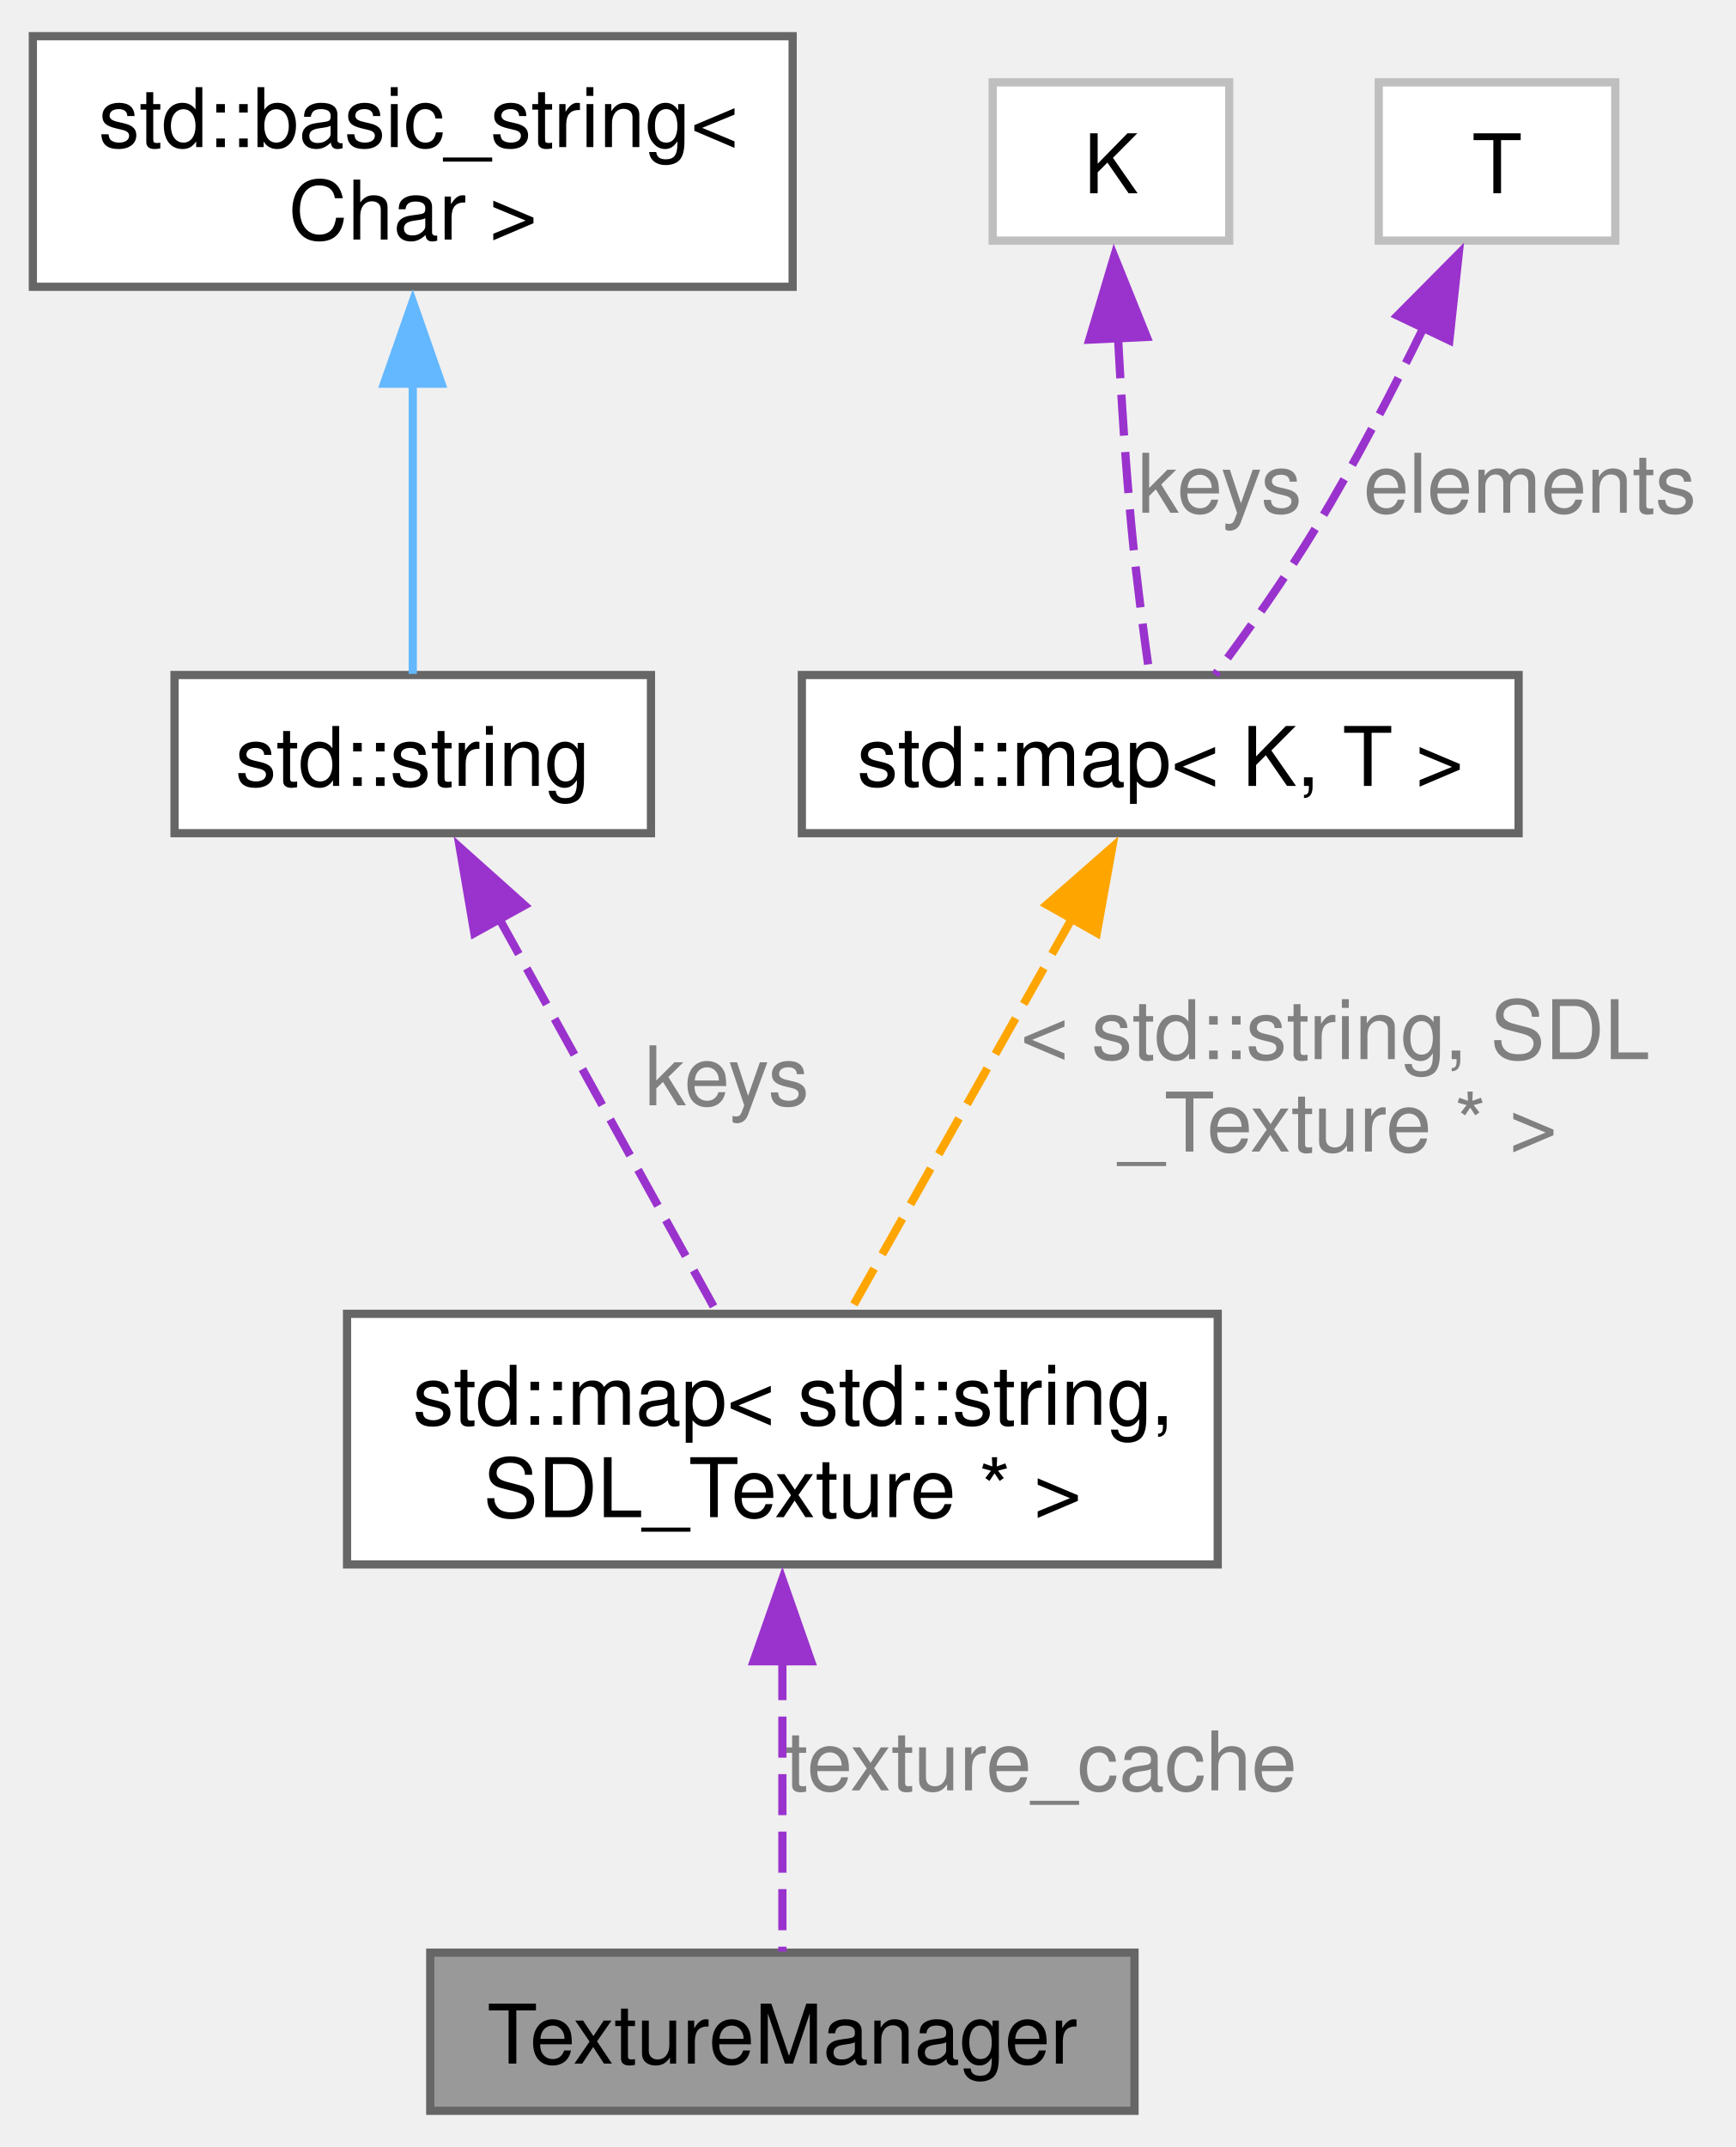
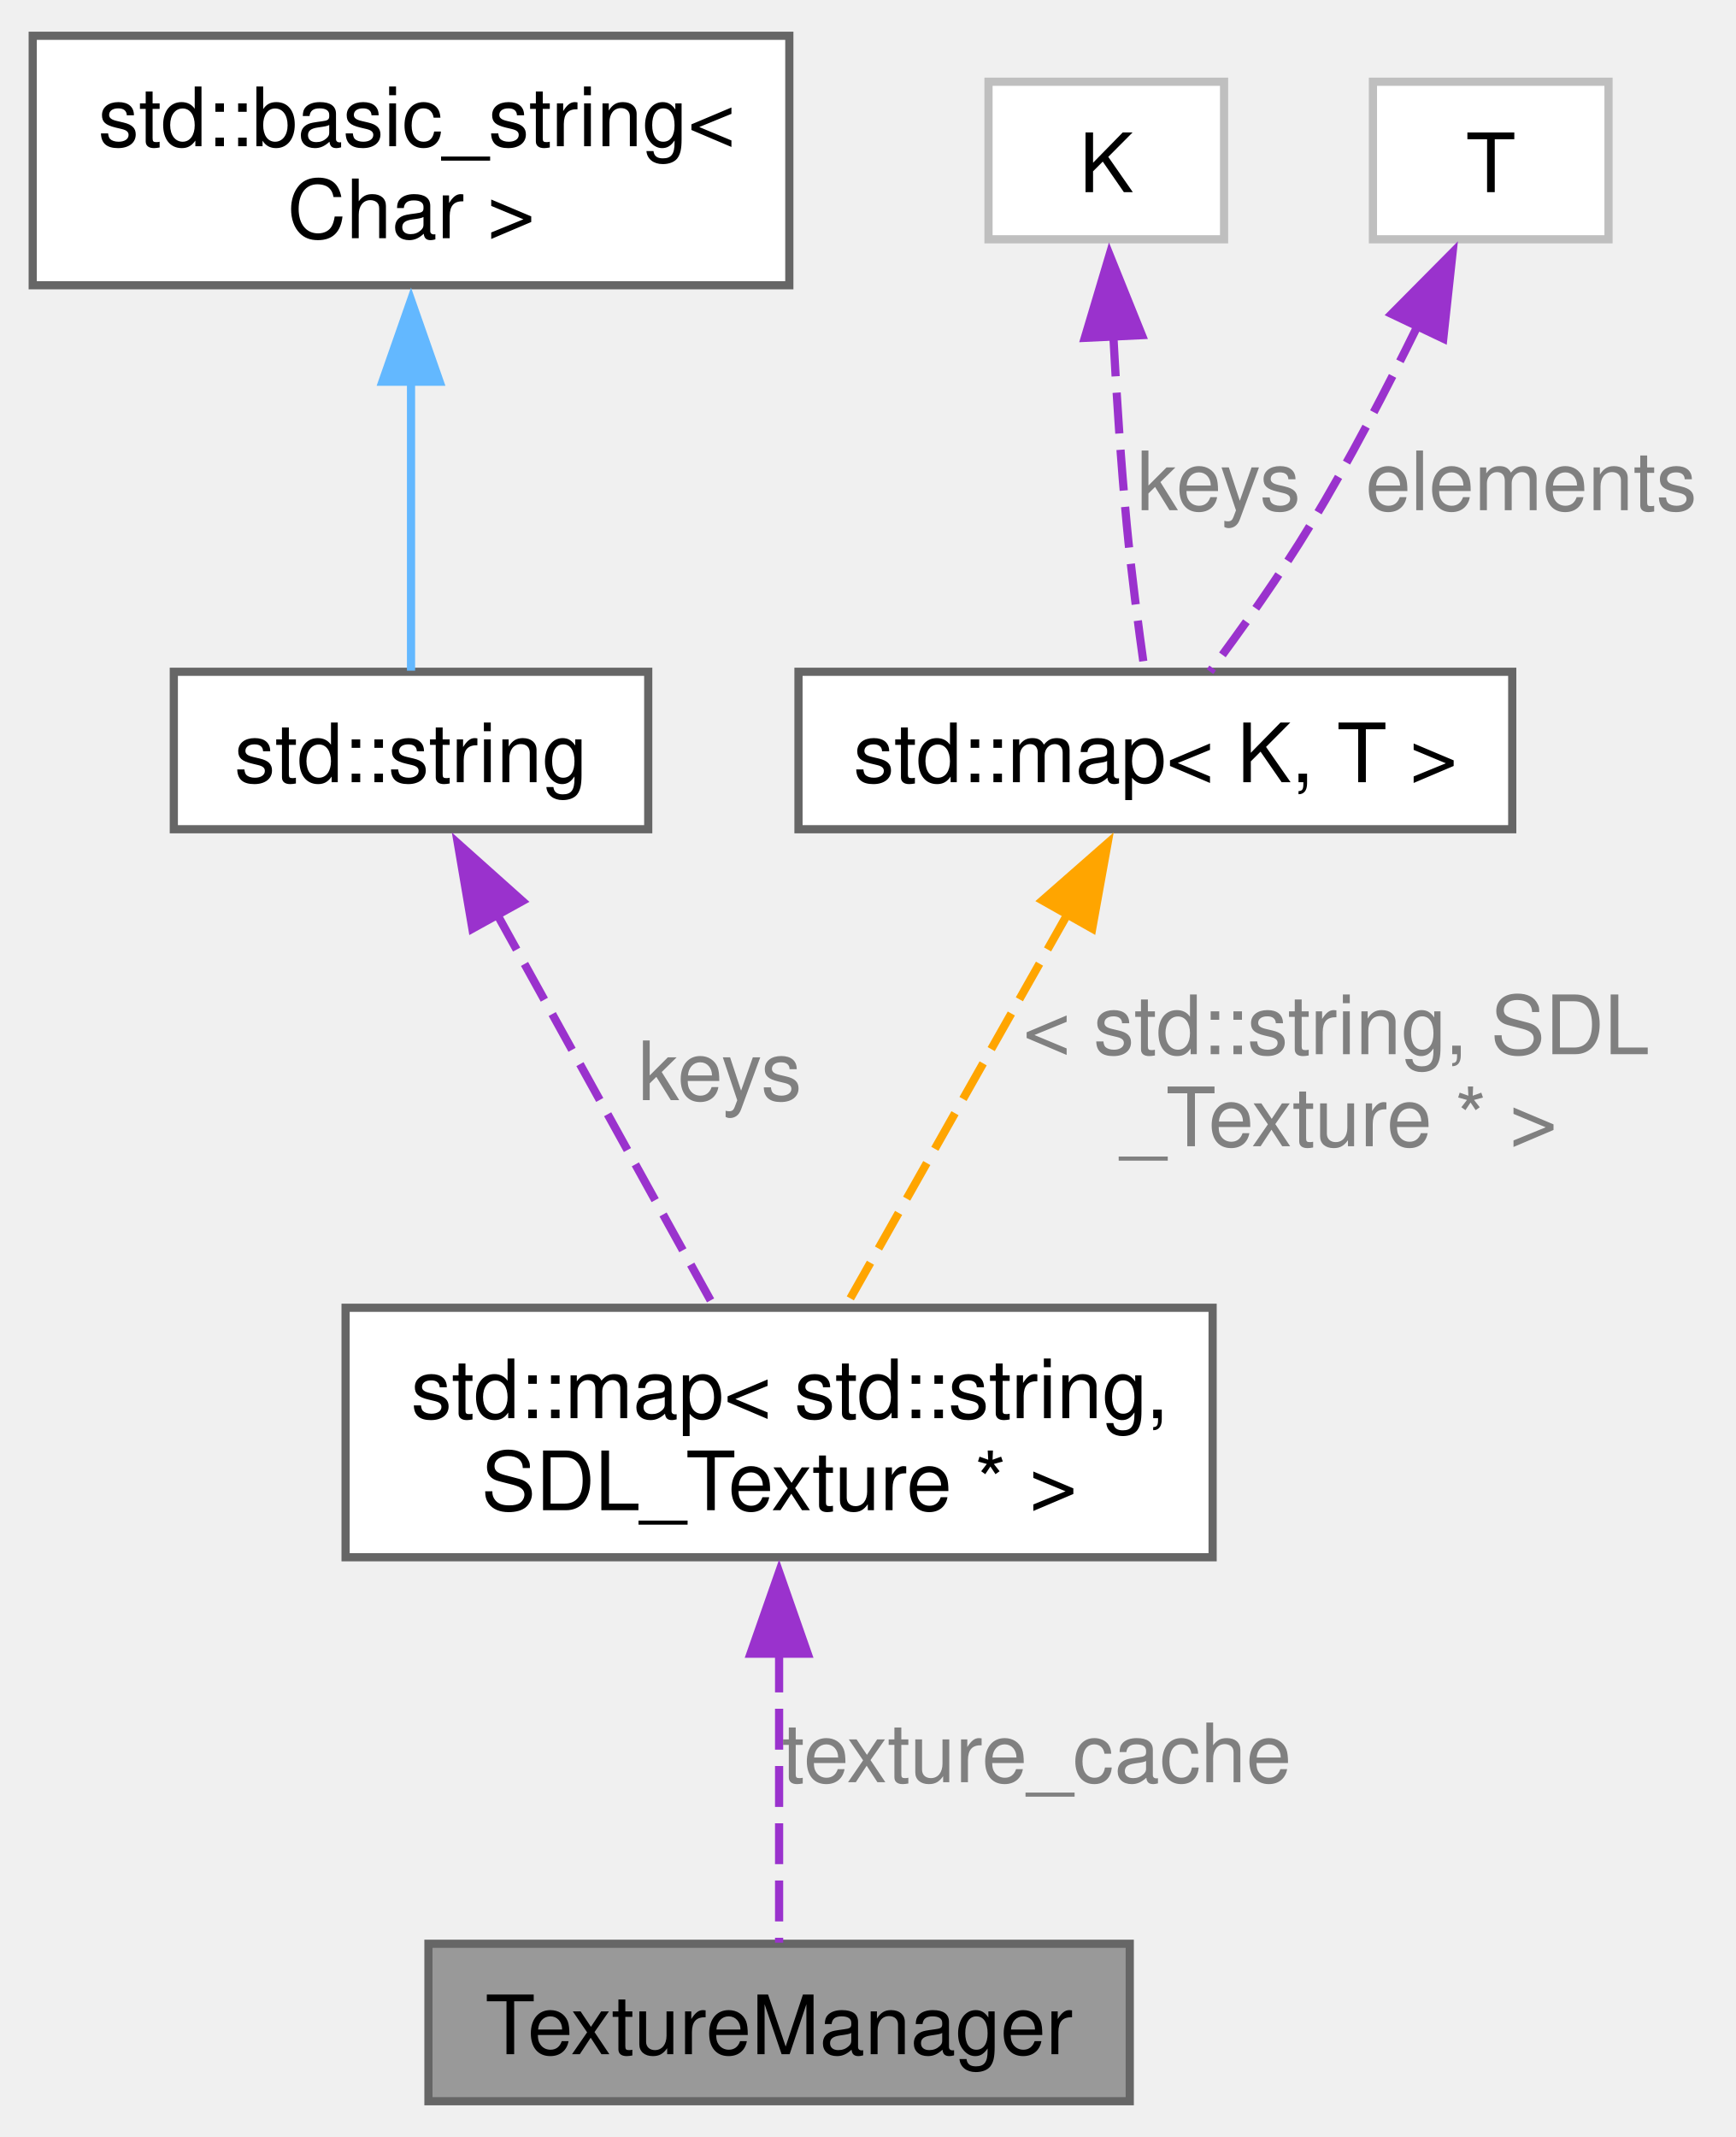
- <svg xmlns="http://www.w3.org/2000/svg" xmlns:xlink="http://www.w3.org/1999/xlink" width="211pt" height="261pt" viewBox="0.00 0.00 211.25 260.50">
+ <svg xmlns="http://www.w3.org/2000/svg" xmlns:xlink="http://www.w3.org/1999/xlink" width="212pt" height="261pt" viewBox="0.00 0.00 212.20 260.50">
  <g id="graph0" class="graph" transform="scale(1 1) rotate(0) translate(4 256.5)">
    <g id="Node000001" class="node">
      <g id="a_Node000001">
        <a xlink:title=" ">
          <polygon fill="#999999" stroke="#666666" points="134.12,-19.25 48.38,-19.25 48.38,0 134.12,0 134.12,-19.25" />
          <text text-anchor="middle" x="91.25" y="-5.75" font-family="Helvetica,sans-Serif" font-size="10.00">TextureManager</text>
        </a>
      </g>
    </g>
    <g id="Node000002" class="node">
      <g id="a_Node000002">
        <a xlink:title=" ">
          <polygon fill="white" stroke="#666666" points="144.25,-97 38.25,-97 38.25,-66.5 144.25,-66.5 144.25,-97" />
          <text text-anchor="start" x="46.25" y="-83.5" font-family="Helvetica,sans-Serif" font-size="10.00">std::map&lt; std::string,</text>
          <text text-anchor="middle" x="91.25" y="-72.25" font-family="Helvetica,sans-Serif" font-size="10.00"> SDL_Texture * &gt;</text>
        </a>
      </g>
    </g>
    <g id="edge1_Node000001_Node000002" class="edge">
      <g id="a_edge1_Node000001_Node000002">
        <a xlink:title=" ">
          <path fill="none" stroke="#9a32cd" stroke-dasharray="5,2" d="M91.25,-54.98C91.25,-42.48 91.25,-28.27 91.25,-19.38" />
          <polygon fill="#9a32cd" stroke="#9a32cd" points="87.75,-54.71 91.25,-64.71 94.75,-54.71 87.75,-54.71" />
        </a>
      </g>
      <text text-anchor="middle" x="122.75" y="-39" font-family="Helvetica,sans-Serif" font-size="10.00" fill="grey"> texture_cache</text>
    </g>
    <g id="Node000003" class="node">
      <g id="a_Node000003">
        <a xlink:title=" ">
          <polygon fill="white" stroke="#666666" points="75.25,-174.75 17.25,-174.75 17.25,-155.5 75.25,-155.5 75.25,-174.75" />
          <text text-anchor="middle" x="46.25" y="-161.25" font-family="Helvetica,sans-Serif" font-size="10.00">std::string</text>
        </a>
      </g>
    </g>
    <g id="edge2_Node000002_Node000003" class="edge">
      <g id="a_edge2_Node000002_Node000003">
        <a xlink:title=" ">
          <path fill="none" stroke="#9a32cd" stroke-dasharray="5,2" d="M56.74,-145.16C64.82,-130.55 75.82,-110.66 83.21,-97.29" />
          <polygon fill="#9a32cd" stroke="#9a32cd" points="53.75,-143.34 51.97,-153.78 59.87,-146.72 53.75,-143.34" />
        </a>
      </g>
-       <text text-anchor="middle" x="84.5" y="-122.38" font-family="Helvetica,sans-Serif" font-size="10.00" fill="grey"> keys</text>
+       <text text-anchor="middle" x="84.03" y="-122.38" font-family="Helvetica,sans-Serif" font-size="10.00" fill="grey"> keys</text>
    </g>
    <g id="Node000004" class="node">
      <g id="a_Node000004">
        <a xlink:title=" ">
          <polygon fill="white" stroke="#666666" points="92.5,-252.5 0,-252.5 0,-222 92.5,-222 92.5,-252.5" />
          <text text-anchor="start" x="8" y="-239" font-family="Helvetica,sans-Serif" font-size="10.00">std::basic_string&lt;</text>
          <text text-anchor="middle" x="46.25" y="-227.75" font-family="Helvetica,sans-Serif" font-size="10.00"> Char &gt;</text>
        </a>
      </g>
    </g>
    <g id="edge3_Node000003_Node000004" class="edge">
      <g id="a_edge3_Node000003_Node000004">
        <a xlink:title=" ">
          <path fill="none" stroke="#63b8ff" d="M46.25,-210.48C46.25,-197.98 46.25,-183.77 46.25,-174.88" />
          <polygon fill="#63b8ff" stroke="#63b8ff" points="42.75,-210.21 46.25,-220.21 49.75,-210.21 42.75,-210.21" />
        </a>
      </g>
    </g>
    <g id="Node000005" class="node">
      <g id="a_Node000005">
        <a xlink:title=" ">
          <polygon fill="white" stroke="#666666" points="180.88,-174.75 93.62,-174.75 93.62,-155.5 180.88,-155.5 180.88,-174.75" />
          <text text-anchor="middle" x="137.25" y="-161.25" font-family="Helvetica,sans-Serif" font-size="10.00">std::map&lt; K, T &gt;</text>
        </a>
      </g>
    </g>
    <g id="edge4_Node000002_Node000005" class="edge">
      <g id="a_edge4_Node000002_Node000005">
        <a xlink:title=" ">
          <path fill="none" stroke="orange" stroke-dasharray="5,2" d="M126.53,-145.16C118.27,-130.55 107.03,-110.66 99.47,-97.29" />
          <polygon fill="orange" stroke="orange" points="123.44,-146.8 131.41,-153.79 129.53,-143.36 123.44,-146.8" />
        </a>
      </g>
-       <text text-anchor="start" x="120.25" y="-128" font-family="Helvetica,sans-Serif" font-size="10.00" fill="grey"> &lt; std::string, SDL</text>
-       <text text-anchor="middle" x="158.88" y="-116.75" font-family="Helvetica,sans-Serif" font-size="10.00" fill="grey">_Texture * &gt;</text>
+       <text text-anchor="start" x="121.06" y="-128" font-family="Helvetica,sans-Serif" font-size="10.00" fill="grey"> &lt; std::string, SDL</text>
+       <text text-anchor="middle" x="159.68" y="-116.75" font-family="Helvetica,sans-Serif" font-size="10.00" fill="grey">_Texture * &gt;</text>
    </g>
    <g id="Node000006" class="node">
      <g id="a_Node000006">
        <a xlink:title=" ">
          <polygon fill="white" stroke="#bfbfbf" points="145.65,-246.88 116.85,-246.88 116.85,-227.62 145.65,-227.62 145.65,-246.88" />
          <text text-anchor="middle" x="131.25" y="-233.38" font-family="Helvetica,sans-Serif" font-size="10.00">K</text>
        </a>
      </g>
    </g>
    <g id="edge5_Node000005_Node000006" class="edge">
      <g id="a_edge5_Node000005_Node000006">
        <a xlink:title=" ">
          <path fill="none" stroke="#9a32cd" stroke-dasharray="5,2" d="M132.11,-215.86C132.5,-208.56 133.04,-200.28 133.75,-192.75 134.31,-186.81 135.19,-180.15 135.92,-174.98" />
          <polygon fill="#9a32cd" stroke="#9a32cd" points="128.62,-215.57 131.65,-225.73 135.61,-215.9 128.62,-215.57" />
        </a>
      </g>
-       <text text-anchor="middle" x="144.5" y="-194.5" font-family="Helvetica,sans-Serif" font-size="10.00" fill="grey"> keys</text>
+       <text text-anchor="middle" x="145" y="-194.5" font-family="Helvetica,sans-Serif" font-size="10.00" fill="grey"> keys</text>
    </g>
    <g id="Node000007" class="node">
      <g id="a_Node000007">
        <a xlink:title=" ">
          <polygon fill="white" stroke="#bfbfbf" points="192.65,-246.88 163.85,-246.88 163.85,-227.62 192.65,-227.62 192.65,-246.88" />
          <text text-anchor="middle" x="178.25" y="-233.38" font-family="Helvetica,sans-Serif" font-size="10.00">T</text>
        </a>
      </g>
    </g>
    <g id="edge6_Node000005_Node000007" class="edge">
      <g id="a_edge6_Node000005_Node000007">
        <a xlink:title=" ">
          <path fill="none" stroke="#9a32cd" stroke-dasharray="5,2" d="M169.38,-217.18C165.59,-209.45 160.96,-200.53 156.25,-192.75 152.49,-186.53 147.74,-179.87 143.93,-174.77" />
          <polygon fill="#9a32cd" stroke="#9a32cd" points="166.13,-218.49 173.59,-226.01 172.45,-215.48 166.13,-218.49" />
        </a>
      </g>
-       <text text-anchor="middle" x="182.25" y="-194.5" font-family="Helvetica,sans-Serif" font-size="10.00" fill="grey"> elements</text>
+       <text text-anchor="middle" x="183.2" y="-194.5" font-family="Helvetica,sans-Serif" font-size="10.00" fill="grey"> elements</text>
    </g>
  </g>
</svg>
